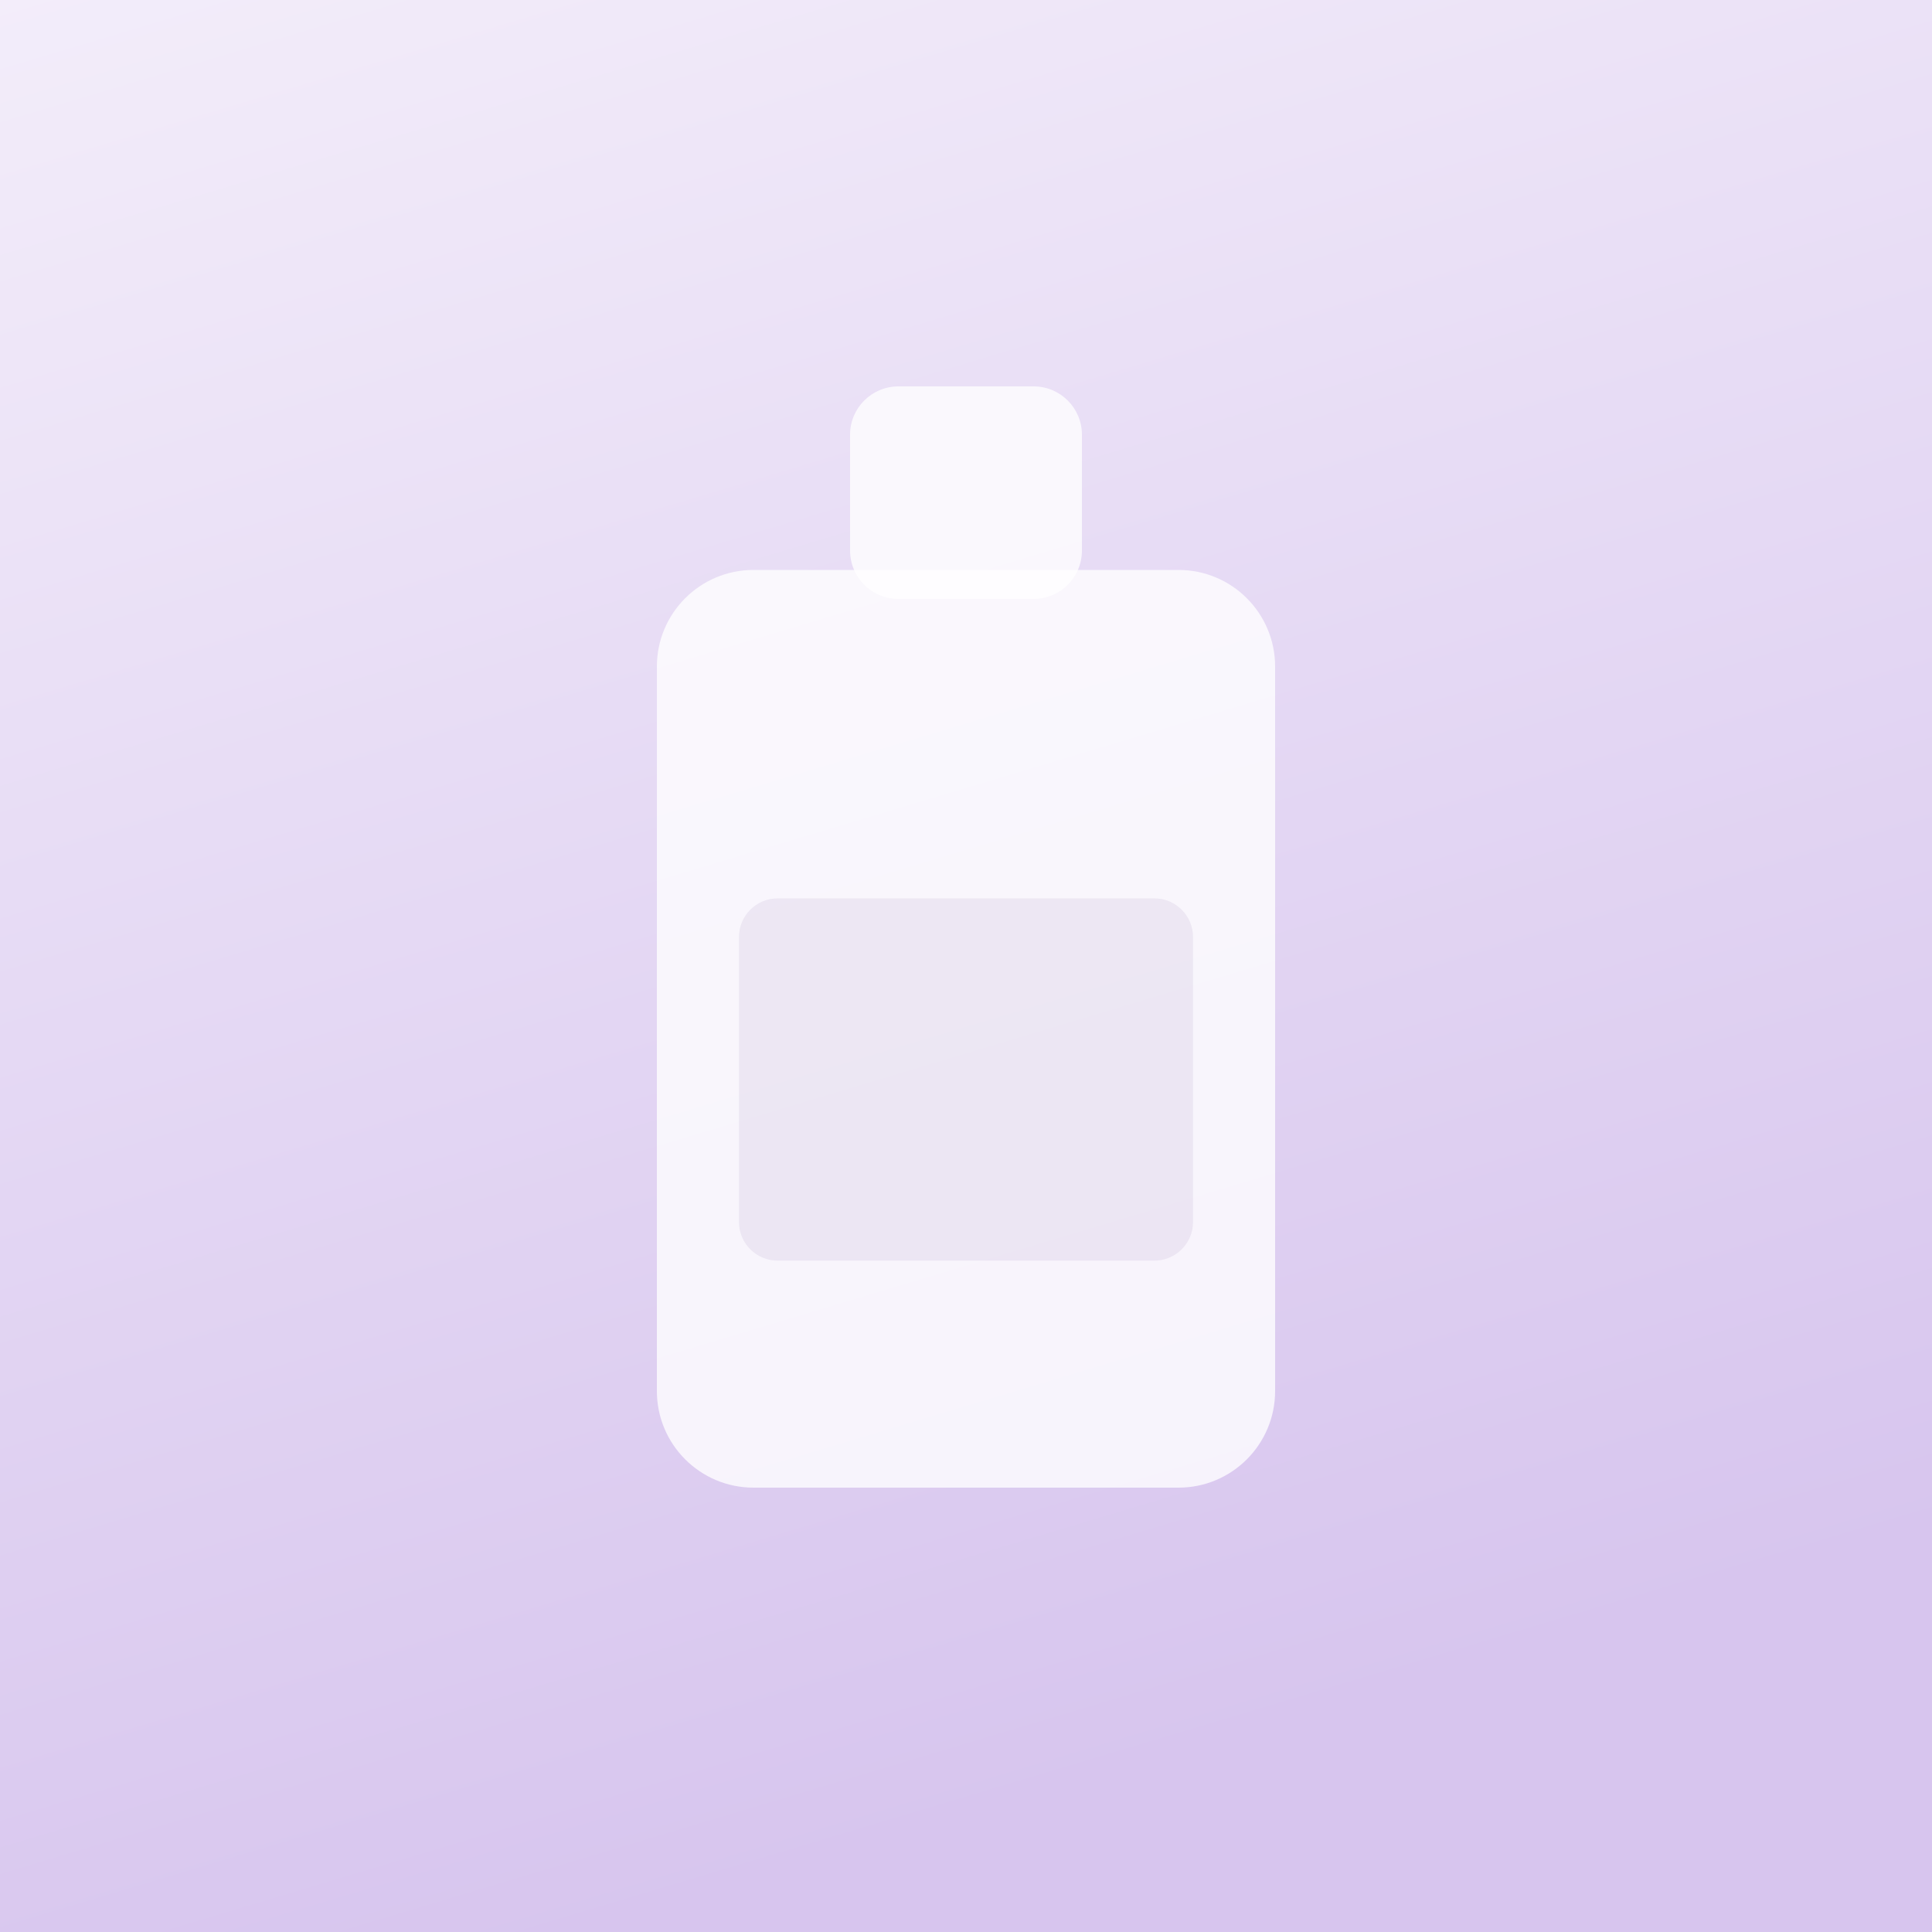
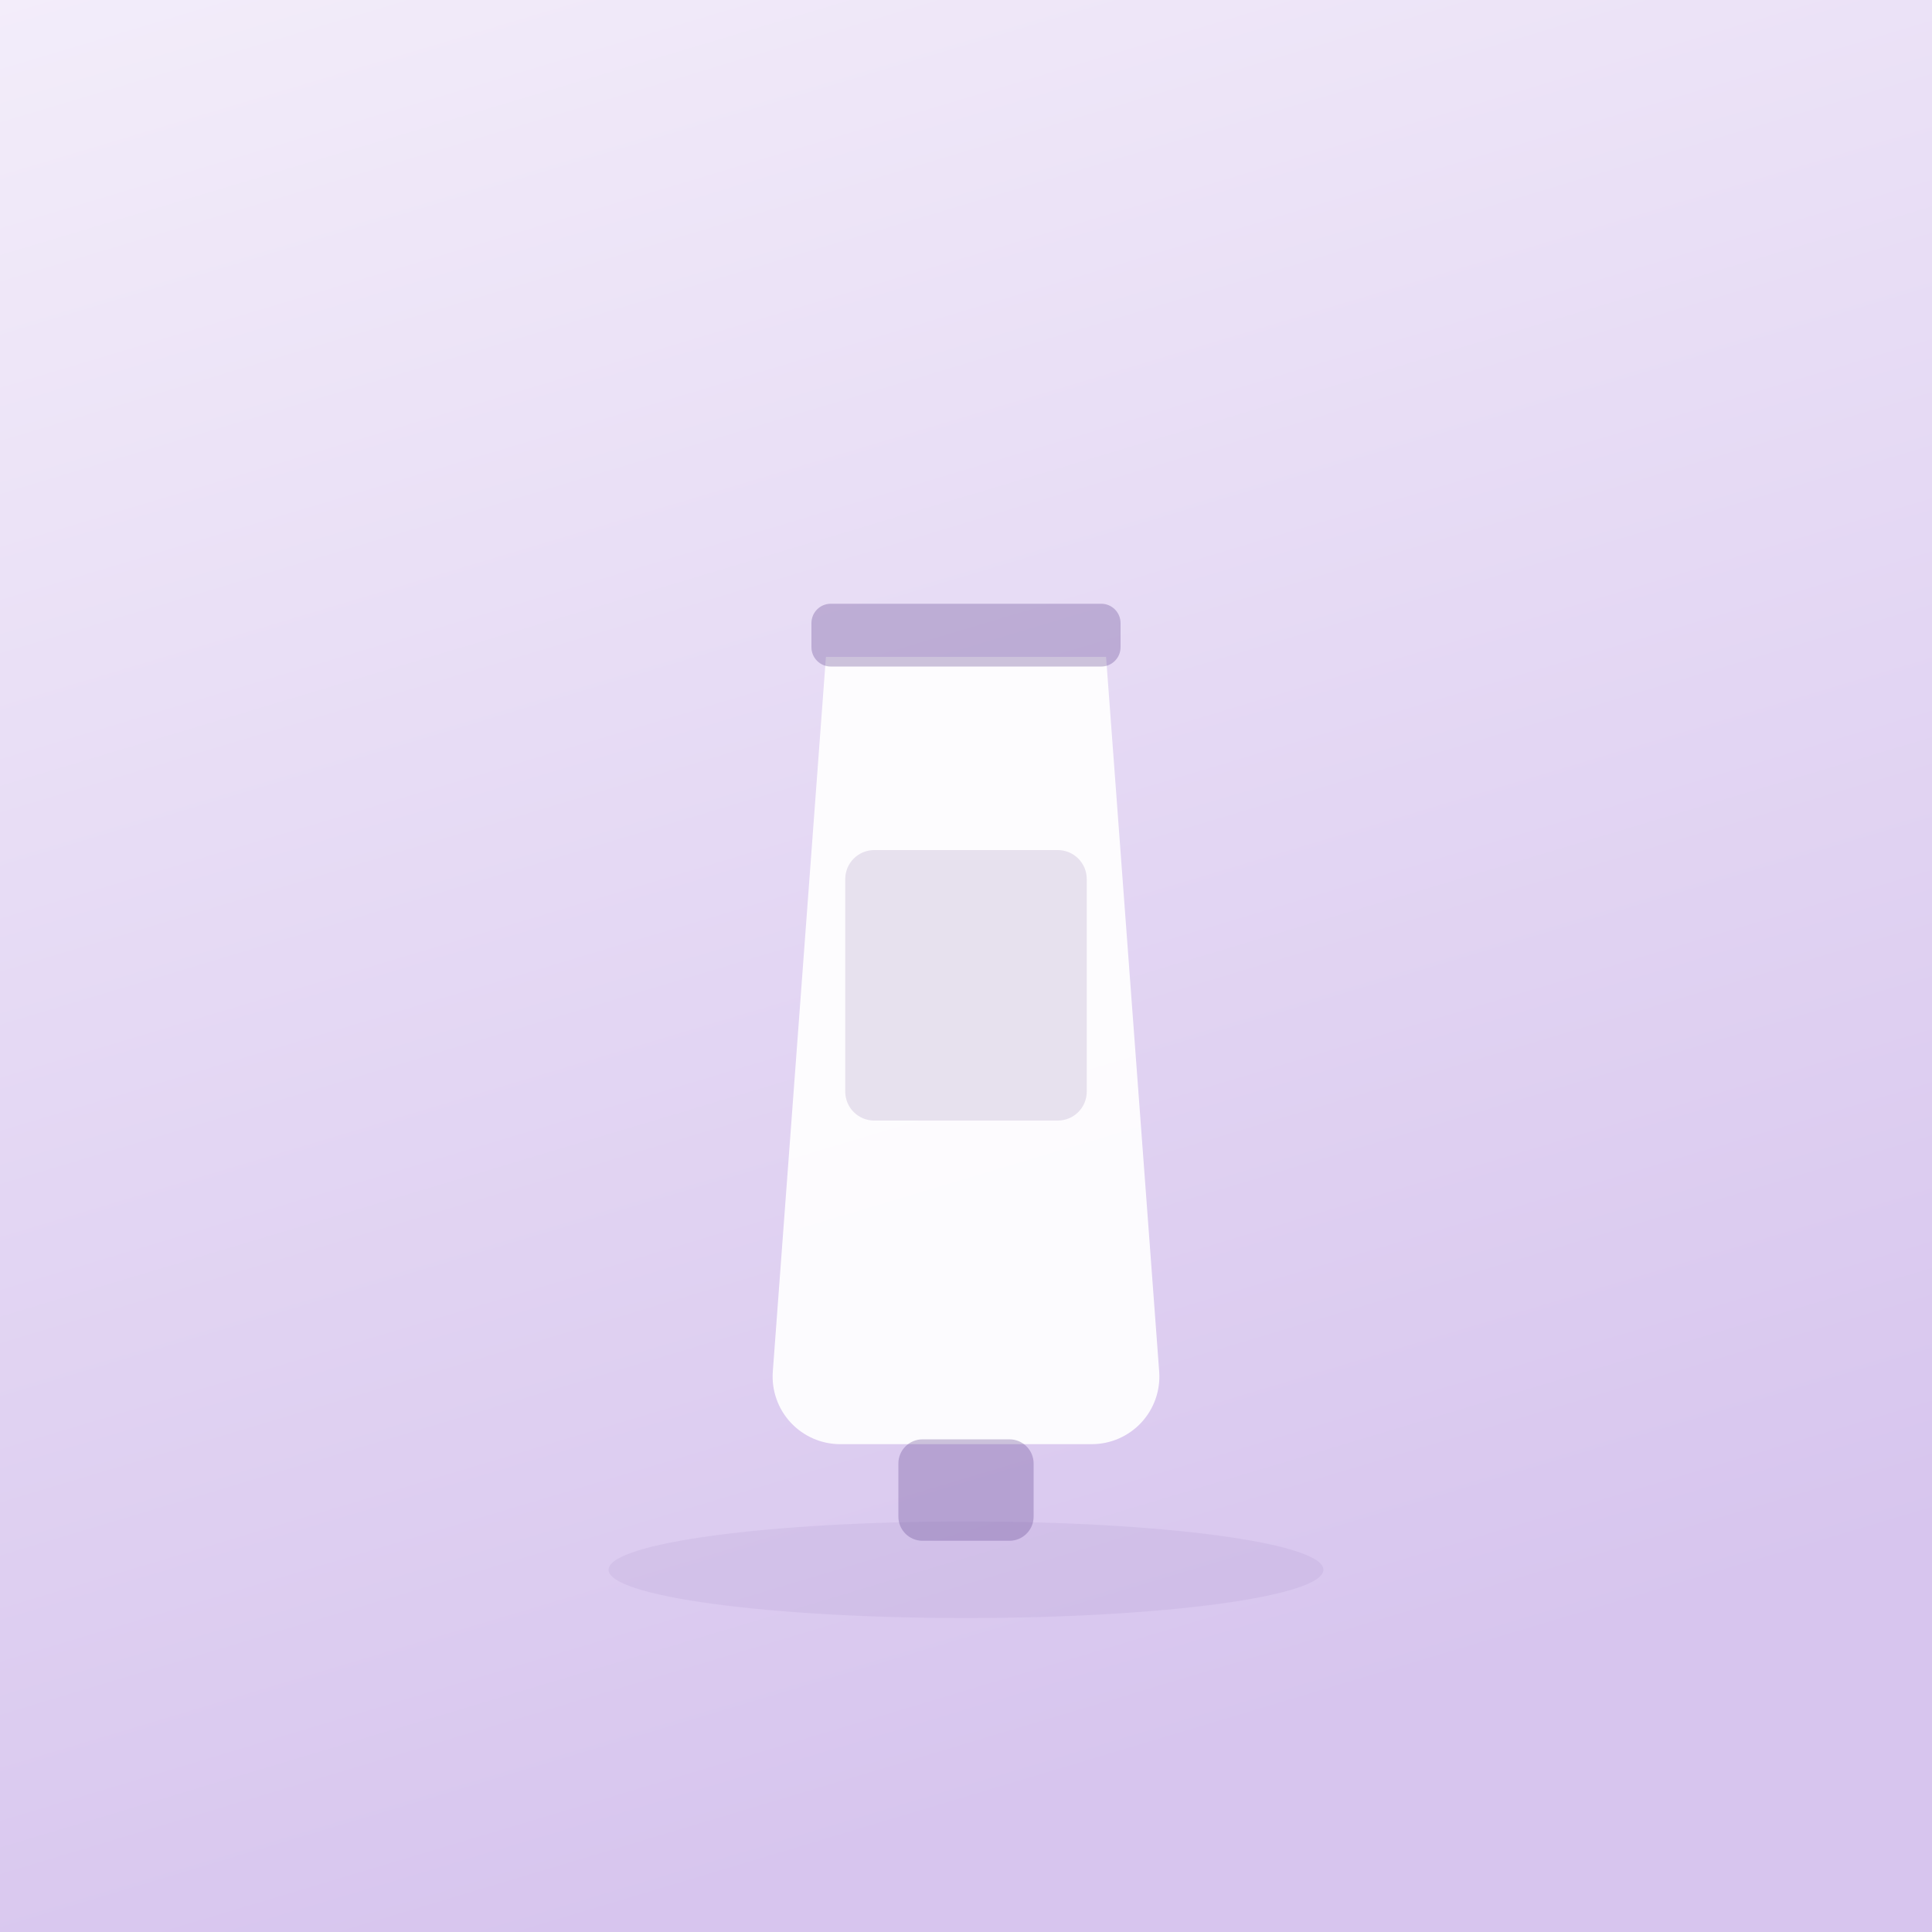
<svg xmlns="http://www.w3.org/2000/svg" width="800" height="800" viewBox="0 0 800 800">
  <defs>
    <linearGradient id="g" x1="0" y1="0" x2="0.3" y2="1">
      <stop offset="0" stop-color="#F3EDFA" />
      <stop offset="1" stop-color="#D7C5EE" />
    </linearGradient>
  </defs>
  <rect width="800" height="800" fill="url(#g)" />
-   <rect x="272" y="236" width="256" height="380" rx="40" fill="#fff" opacity="0.78" />
-   <rect x="352" y="160" width="96" height="88" rx="20" fill="#fff" opacity="0.78" />
-   <rect x="306" y="372" width="188" height="150" rx="16" fill="#6B4E96" opacity="0.09" />
+   <ellipse cx="400" cy="650" rx="148" ry="20" fill="#6B4E96" opacity="0.08" />
+   <path d="M342 272h116l22 296a28 28 0 0 1-28 30H348a28 28 0 0 1-28-30z" fill="rgba(255,255,255,0.92)" />
+   <rect x="336" y="250" width="128" height="26" rx="8" fill="#6B4E9655" />
+   <rect x="372" y="596" width="56" height="42" rx="10" fill="#6B4E9655" />
+   <rect x="350" y="352" width="100" height="112" rx="12" fill="#6B4E9626" />
</svg>
